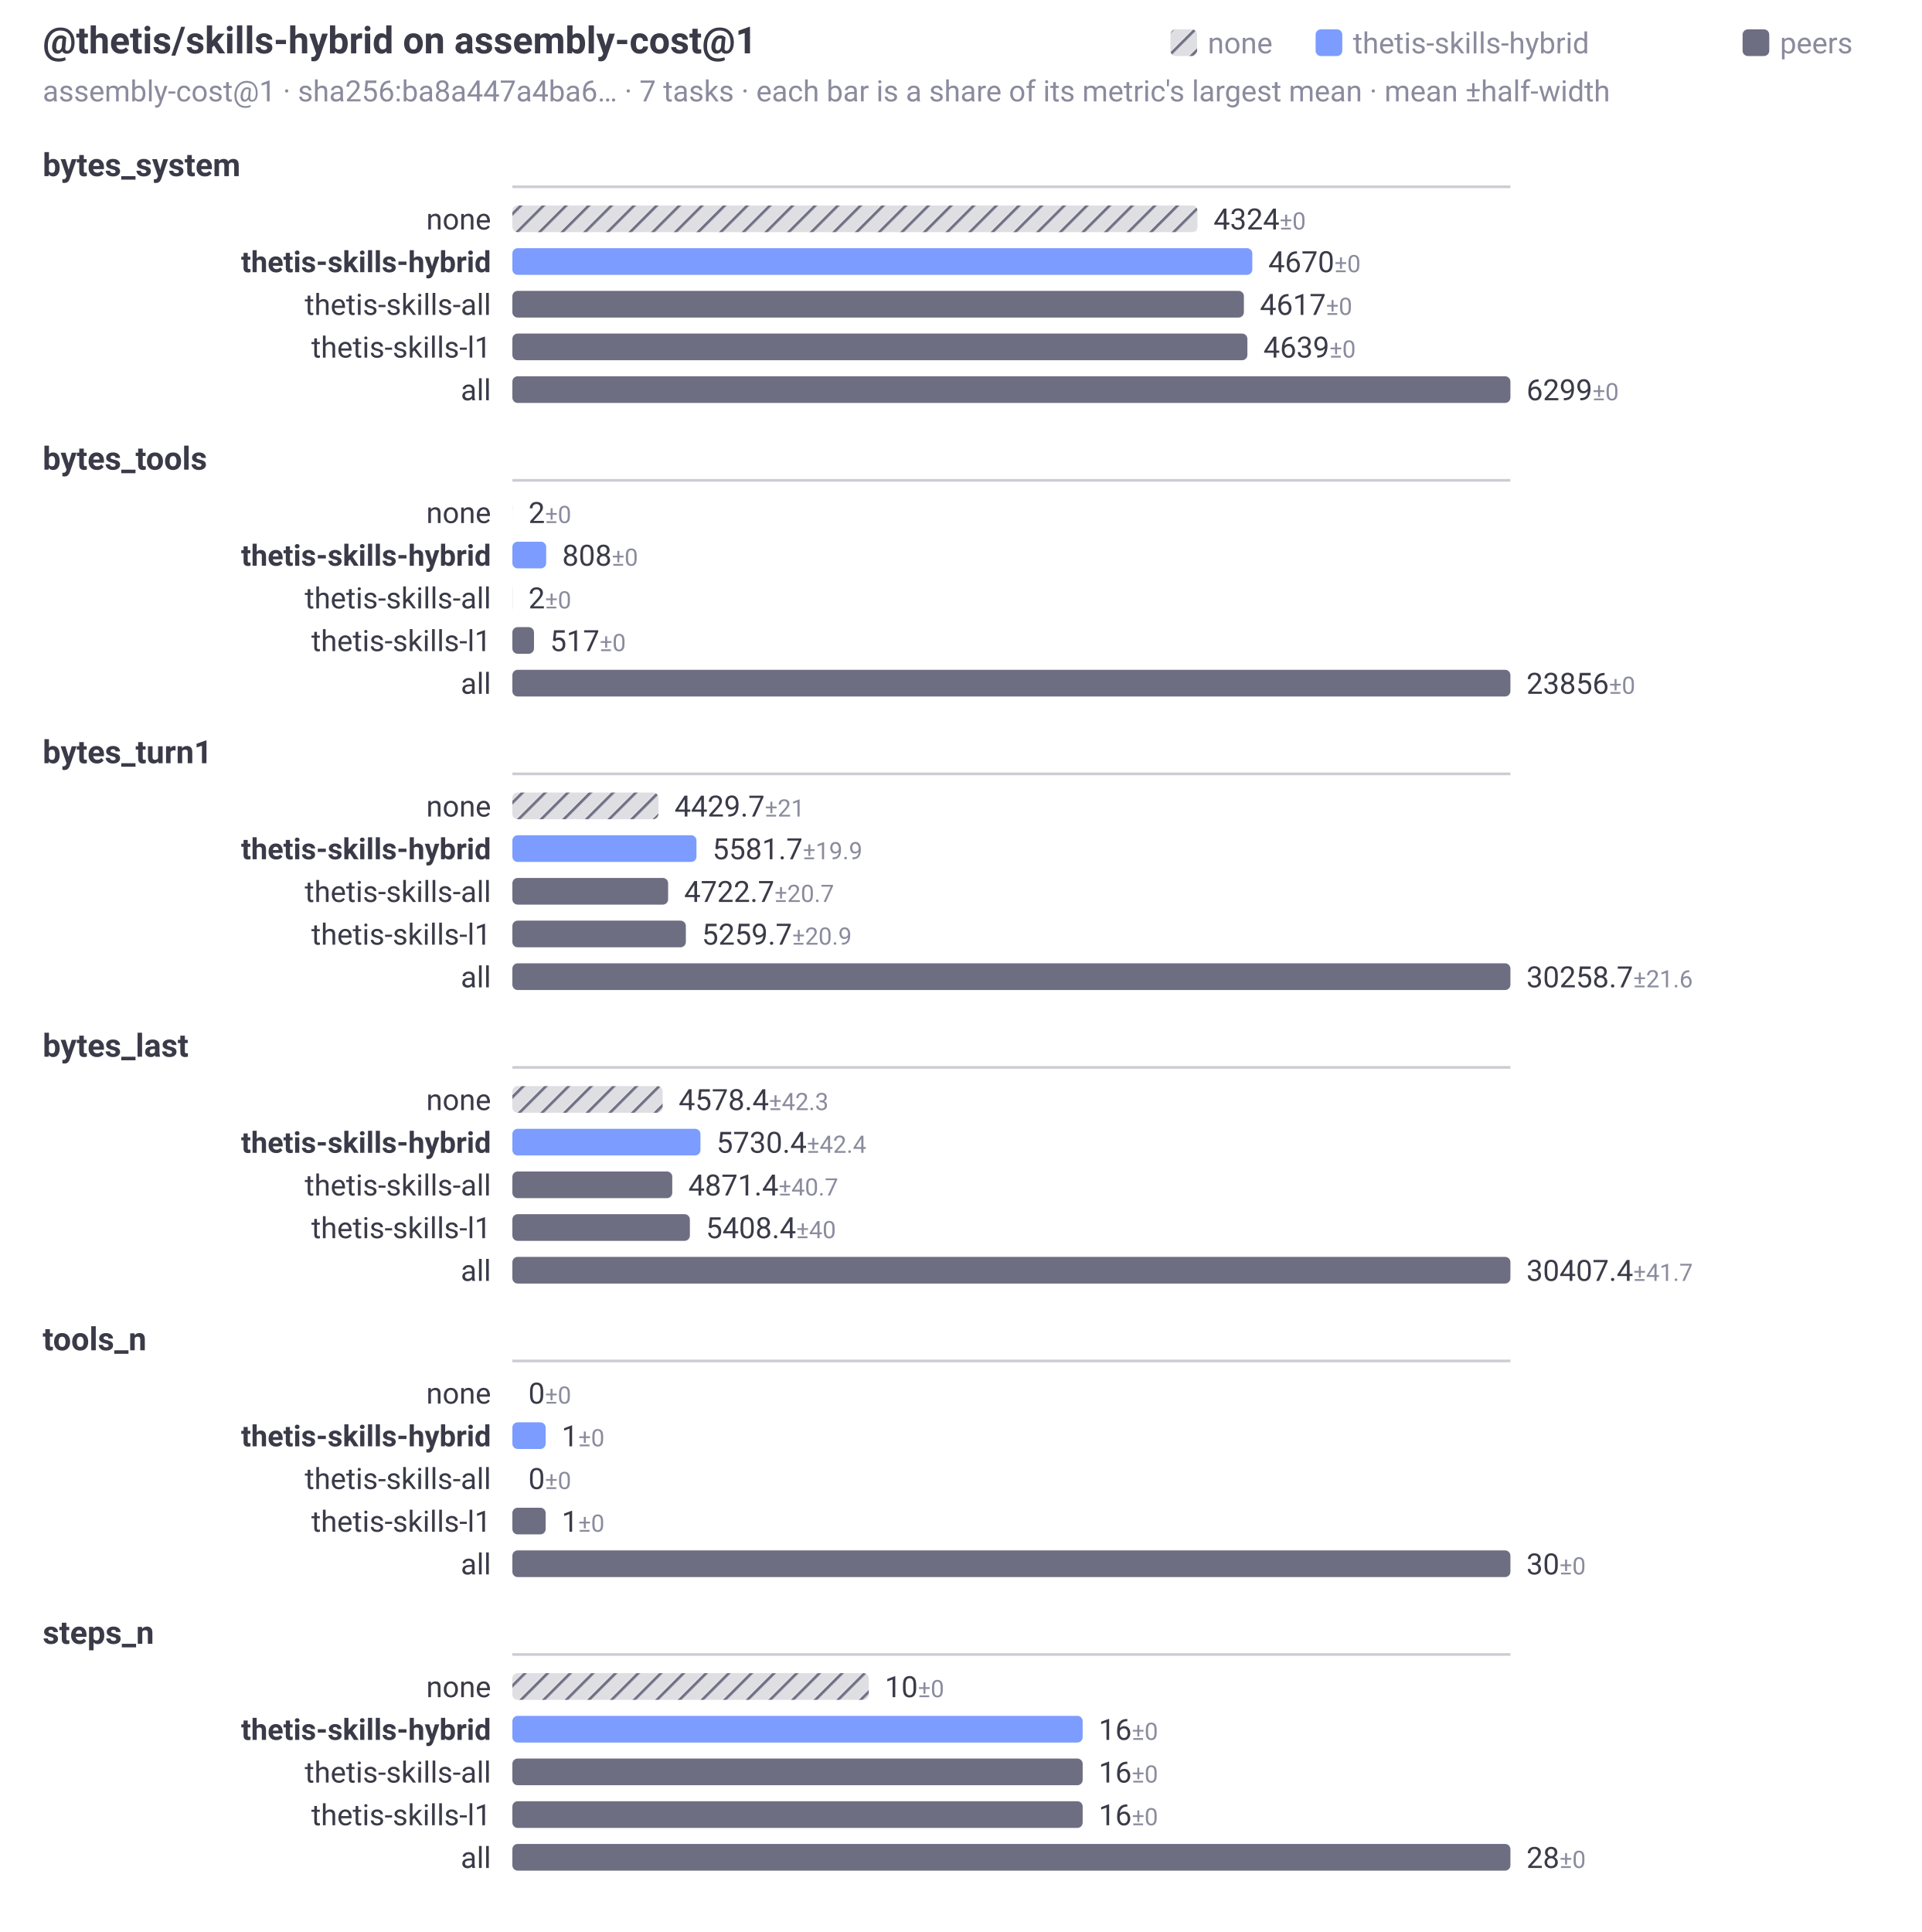
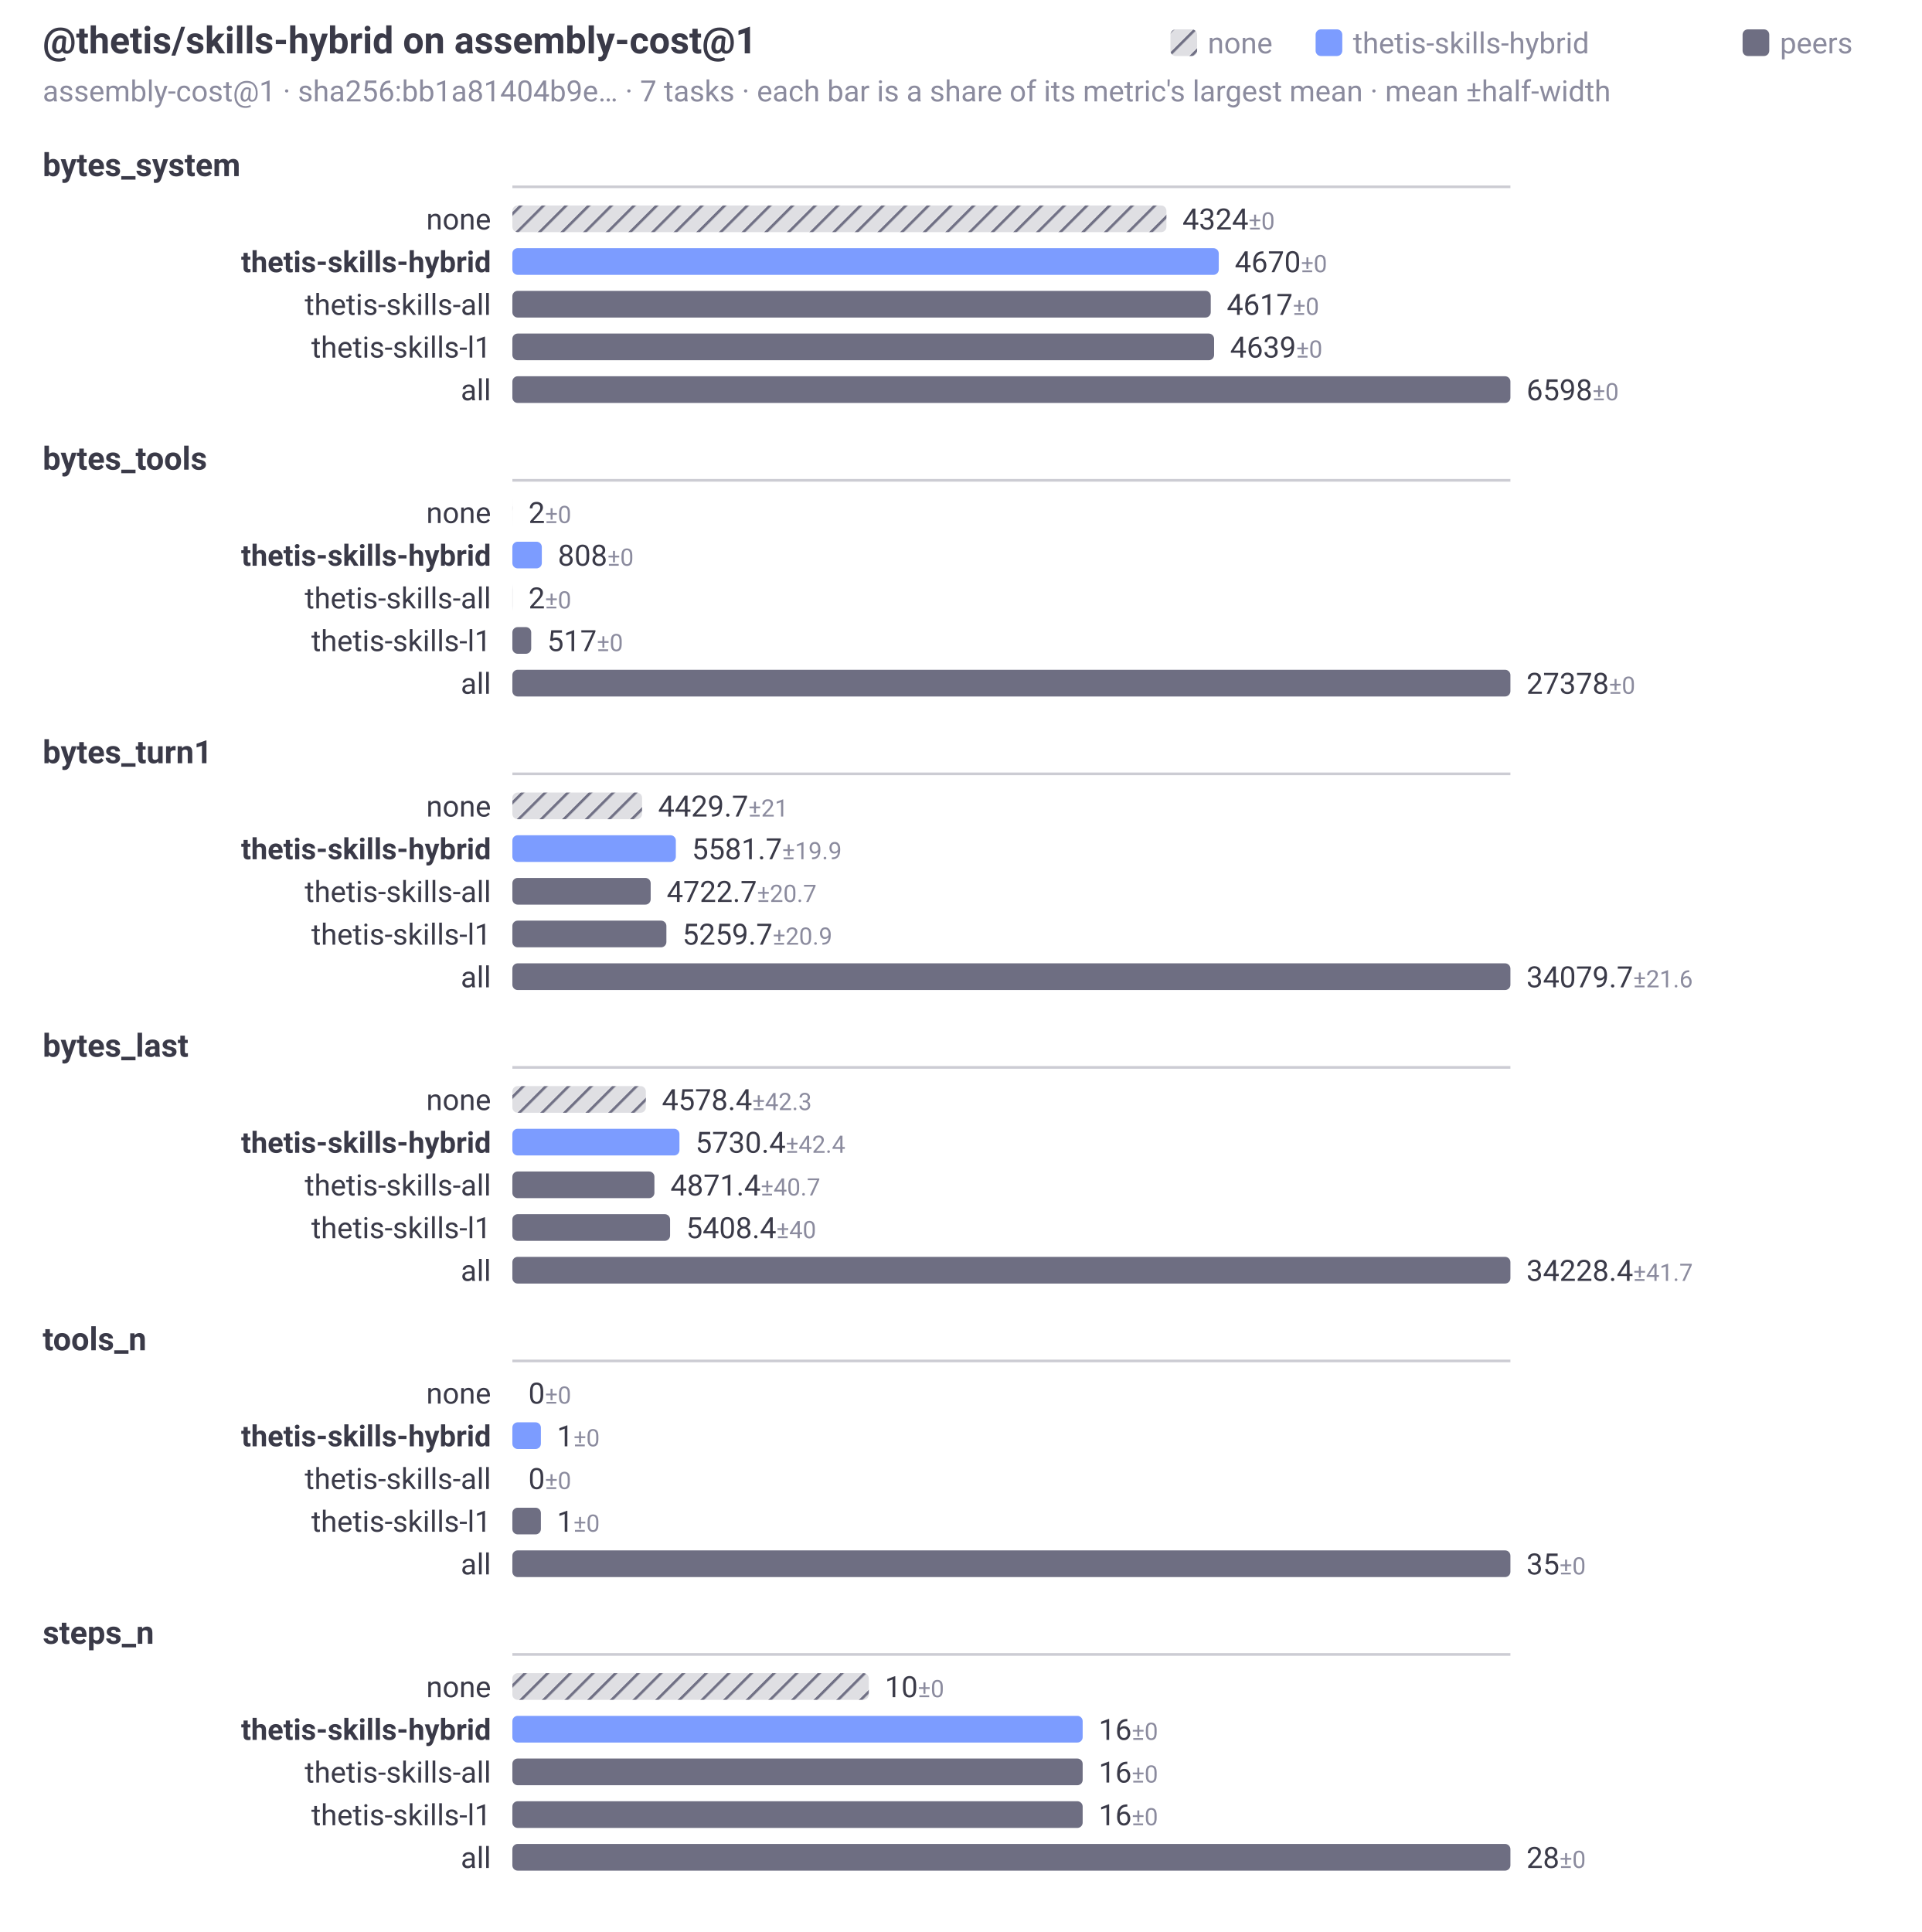
<svg xmlns="http://www.w3.org/2000/svg" width="720" height="724" viewBox="0 0 720 724" role="img" aria-labelledby="t d" font-family="system-ui, -apple-system, Segoe UI, Roboto, sans-serif">
  <style>.t{fill:#3a3a48}.f{fill:#8b8b9e}@media (prefers-color-scheme:dark){.t{fill:#d2d2dc}.f{fill:#9a9aae}}</style>
  <defs>
    <pattern id="hatch" width="6" height="6" patternUnits="userSpaceOnUse" patternTransform="rotate(45)">
      <rect width="6" height="6" fill="#6e6e82" fill-opacity="0.22" />
      <line x1="0" y1="0" x2="0" y2="6" stroke="#6e6e82" stroke-width="2" />
    </pattern>
  </defs>
  <text class="t" x="16" y="20" font-size="14" font-weight="600">@thetis/skills-hybrid on assembly-cost@1</text>
-   <text class="f" x="16" y="38" font-size="11">assembly-cost@1 · sha256:ba8a447a4ba6… · 7 tasks · each bar is a share of its metric's largest mean · mean ±half-width</text>
+   <text class="f" x="16" y="38" font-size="11">assembly-cost@1 · sha256:bb1a81404b9e… · 7 tasks · each bar is a share of its metric's largest mean · mean ±half-width</text>
  <rect x="653" y="11" width="10" height="10" rx="2" fill="#6e6e82" />
  <text class="f" x="667" y="20" font-size="11">peers</text>
  <rect x="493" y="11" width="10" height="10" rx="2" fill="#7c9cff" />
  <text class="f" x="507" y="20" font-size="11">thetis-skills-hybrid</text>
  <rect x="438.6" y="11" width="10" height="10" rx="2" fill="url(#hatch)" />
  <text class="f" x="452.6" y="20" font-size="11">none</text>
  <text class="t" x="16" y="66" font-size="12" font-weight="600">bytes_system</text>
  <line x1="192" y1="70" x2="566" y2="70" stroke="#6e6e82" stroke-opacity="0.35" stroke-width="1" />
  <text class="t" x="184" y="86" font-size="11" text-anchor="end">none</text>
-   <rect x="192" y="77" width="256.74" height="10" rx="2" fill="url(#hatch)" />
-   <text class="t" x="454.74" y="86" font-size="11">4324<tspan class="f" font-size="9"> ±0</tspan>
+   <rect x="192" y="77" width="245.1" height="10" rx="2" fill="url(#hatch)" />
+   <text class="t" x="443.1" y="86" font-size="11">4324<tspan class="f" font-size="9"> ±0</tspan>
  </text>
  <text class="t" x="184" y="102" font-size="11" text-anchor="end" font-weight="600">thetis-skills-hybrid</text>
-   <rect x="192" y="93" width="277.28" height="10" rx="2" fill="#7c9cff" />
-   <text class="t" x="475.28" y="102" font-size="11">4670<tspan class="f" font-size="9"> ±0</tspan>
+   <rect x="192" y="93" width="264.71" height="10" rx="2" fill="#7c9cff" />
+   <text class="t" x="462.71" y="102" font-size="11">4670<tspan class="f" font-size="9"> ±0</tspan>
  </text>
  <text class="t" x="184" y="118" font-size="11" text-anchor="end">thetis-skills-all</text>
-   <rect x="192" y="109" width="274.13" height="10" rx="2" fill="#6e6e82" />
-   <text class="t" x="472.13" y="118" font-size="11">4617<tspan class="f" font-size="9"> ±0</tspan>
+   <rect x="192" y="109" width="261.71" height="10" rx="2" fill="#6e6e82" />
+   <text class="t" x="459.71" y="118" font-size="11">4617<tspan class="f" font-size="9"> ±0</tspan>
  </text>
  <text class="t" x="184" y="134" font-size="11" text-anchor="end">thetis-skills-l1</text>
-   <rect x="192" y="125" width="275.44" height="10" rx="2" fill="#6e6e82" />
-   <text class="t" x="473.44" y="134" font-size="11">4639<tspan class="f" font-size="9"> ±0</tspan>
+   <rect x="192" y="125" width="262.96" height="10" rx="2" fill="#6e6e82" />
+   <text class="t" x="460.96" y="134" font-size="11">4639<tspan class="f" font-size="9"> ±0</tspan>
  </text>
  <text class="t" x="184" y="150" font-size="11" text-anchor="end">all</text>
  <rect x="192" y="141" width="374" height="10" rx="2" fill="#6e6e82" />
-   <text class="t" x="572" y="150" font-size="11">6299<tspan class="f" font-size="9"> ±0</tspan>
+   <text class="t" x="572" y="150" font-size="11">6598<tspan class="f" font-size="9"> ±0</tspan>
  </text>
  <text class="t" x="16" y="176" font-size="12" font-weight="600">bytes_tools</text>
  <line x1="192" y1="180" x2="566" y2="180" stroke="#6e6e82" stroke-opacity="0.35" stroke-width="1" />
  <text class="t" x="184" y="196" font-size="11" text-anchor="end">none</text>
  <rect x="192" y="187" width="0.03" height="10" rx="2" fill="url(#hatch)" />
  <text class="t" x="198.03" y="196" font-size="11">2<tspan class="f" font-size="9"> ±0</tspan>
  </text>
  <text class="t" x="184" y="212" font-size="11" text-anchor="end" font-weight="600">thetis-skills-hybrid</text>
-   <rect x="192" y="203" width="12.67" height="10" rx="2" fill="#7c9cff" />
-   <text class="t" x="210.67" y="212" font-size="11">808<tspan class="f" font-size="9"> ±0</tspan>
+   <rect x="192" y="203" width="11.04" height="10" rx="2" fill="#7c9cff" />
+   <text class="t" x="209.04" y="212" font-size="11">808<tspan class="f" font-size="9"> ±0</tspan>
  </text>
  <text class="t" x="184" y="228" font-size="11" text-anchor="end">thetis-skills-all</text>
  <rect x="192" y="219" width="0.03" height="10" rx="2" fill="#6e6e82" />
  <text class="t" x="198.03" y="228" font-size="11">2<tspan class="f" font-size="9"> ±0</tspan>
  </text>
  <text class="t" x="184" y="244" font-size="11" text-anchor="end">thetis-skills-l1</text>
-   <rect x="192" y="235" width="8.11" height="10" rx="2" fill="#6e6e82" />
-   <text class="t" x="206.11" y="244" font-size="11">517<tspan class="f" font-size="9"> ±0</tspan>
+   <rect x="192" y="235" width="7.06" height="10" rx="2" fill="#6e6e82" />
+   <text class="t" x="205.06" y="244" font-size="11">517<tspan class="f" font-size="9"> ±0</tspan>
  </text>
  <text class="t" x="184" y="260" font-size="11" text-anchor="end">all</text>
  <rect x="192" y="251" width="374" height="10" rx="2" fill="#6e6e82" />
-   <text class="t" x="572" y="260" font-size="11">23856<tspan class="f" font-size="9"> ±0</tspan>
+   <text class="t" x="572" y="260" font-size="11">27378<tspan class="f" font-size="9"> ±0</tspan>
  </text>
  <text class="t" x="16" y="286" font-size="12" font-weight="600">bytes_turn1</text>
  <line x1="192" y1="290" x2="566" y2="290" stroke="#6e6e82" stroke-opacity="0.35" stroke-width="1" />
  <text class="t" x="184" y="306" font-size="11" text-anchor="end">none</text>
-   <rect x="192" y="297" width="54.75" height="10" rx="2" fill="url(#hatch)" />
-   <text class="t" x="252.75" y="306" font-size="11">4429.7<tspan class="f" font-size="9"> ±21</tspan>
+   <rect x="192" y="297" width="48.61" height="10" rx="2" fill="url(#hatch)" />
+   <text class="t" x="246.61" y="306" font-size="11">4429.7<tspan class="f" font-size="9"> ±21</tspan>
  </text>
  <text class="t" x="184" y="322" font-size="11" text-anchor="end" font-weight="600">thetis-skills-hybrid</text>
-   <rect x="192" y="313" width="68.99" height="10" rx="2" fill="#7c9cff" />
-   <text class="t" x="266.99" y="322" font-size="11">5581.7<tspan class="f" font-size="9"> ±19.9</tspan>
+   <rect x="192" y="313" width="61.26" height="10" rx="2" fill="#7c9cff" />
+   <text class="t" x="259.26" y="322" font-size="11">5581.7<tspan class="f" font-size="9"> ±19.9</tspan>
  </text>
  <text class="t" x="184" y="338" font-size="11" text-anchor="end">thetis-skills-all</text>
-   <rect x="192" y="329" width="58.37" height="10" rx="2" fill="#6e6e82" />
-   <text class="t" x="256.37" y="338" font-size="11">4722.7<tspan class="f" font-size="9"> ±20.7</tspan>
+   <rect x="192" y="329" width="51.83" height="10" rx="2" fill="#6e6e82" />
+   <text class="t" x="249.83" y="338" font-size="11">4722.7<tspan class="f" font-size="9"> ±20.7</tspan>
  </text>
  <text class="t" x="184" y="354" font-size="11" text-anchor="end">thetis-skills-l1</text>
-   <rect x="192" y="345" width="65.01" height="10" rx="2" fill="#6e6e82" />
-   <text class="t" x="263.01" y="354" font-size="11">5259.7<tspan class="f" font-size="9"> ±20.9</tspan>
+   <rect x="192" y="345" width="57.72" height="10" rx="2" fill="#6e6e82" />
+   <text class="t" x="255.72" y="354" font-size="11">5259.7<tspan class="f" font-size="9"> ±20.9</tspan>
  </text>
  <text class="t" x="184" y="370" font-size="11" text-anchor="end">all</text>
  <rect x="192" y="361" width="374" height="10" rx="2" fill="#6e6e82" />
-   <text class="t" x="572" y="370" font-size="11">30258.7<tspan class="f" font-size="9"> ±21.6</tspan>
+   <text class="t" x="572" y="370" font-size="11">34079.7<tspan class="f" font-size="9"> ±21.6</tspan>
  </text>
  <text class="t" x="16" y="396" font-size="12" font-weight="600">bytes_last</text>
  <line x1="192" y1="400" x2="566" y2="400" stroke="#6e6e82" stroke-opacity="0.35" stroke-width="1" />
  <text class="t" x="184" y="416" font-size="11" text-anchor="end">none</text>
-   <rect x="192" y="407" width="56.31" height="10" rx="2" fill="url(#hatch)" />
-   <text class="t" x="254.31" y="416" font-size="11">4578.4<tspan class="f" font-size="9"> ±42.3</tspan>
+   <rect x="192" y="407" width="50.03" height="10" rx="2" fill="url(#hatch)" />
+   <text class="t" x="248.03" y="416" font-size="11">4578.4<tspan class="f" font-size="9"> ±42.3</tspan>
  </text>
  <text class="t" x="184" y="432" font-size="11" text-anchor="end" font-weight="600">thetis-skills-hybrid</text>
-   <rect x="192" y="423" width="70.48" height="10" rx="2" fill="#7c9cff" />
-   <text class="t" x="268.48" y="432" font-size="11">5730.4<tspan class="f" font-size="9"> ±42.4</tspan>
+   <rect x="192" y="423" width="62.61" height="10" rx="2" fill="#7c9cff" />
+   <text class="t" x="260.61" y="432" font-size="11">5730.4<tspan class="f" font-size="9"> ±42.4</tspan>
  </text>
  <text class="t" x="184" y="448" font-size="11" text-anchor="end">thetis-skills-all</text>
-   <rect x="192" y="439" width="59.92" height="10" rx="2" fill="#6e6e82" />
-   <text class="t" x="257.92" y="448" font-size="11">4871.4<tspan class="f" font-size="9"> ±40.7</tspan>
+   <rect x="192" y="439" width="53.23" height="10" rx="2" fill="#6e6e82" />
+   <text class="t" x="251.23" y="448" font-size="11">4871.4<tspan class="f" font-size="9"> ±40.7</tspan>
  </text>
  <text class="t" x="184" y="464" font-size="11" text-anchor="end">thetis-skills-l1</text>
-   <rect x="192" y="455" width="66.52" height="10" rx="2" fill="#6e6e82" />
-   <text class="t" x="264.52" y="464" font-size="11">5408.4<tspan class="f" font-size="9"> ±40</tspan>
+   <rect x="192" y="455" width="59.1" height="10" rx="2" fill="#6e6e82" />
+   <text class="t" x="257.1" y="464" font-size="11">5408.4<tspan class="f" font-size="9"> ±40</tspan>
  </text>
  <text class="t" x="184" y="480" font-size="11" text-anchor="end">all</text>
  <rect x="192" y="471" width="374" height="10" rx="2" fill="#6e6e82" />
-   <text class="t" x="572" y="480" font-size="11">30407.4<tspan class="f" font-size="9"> ±41.7</tspan>
+   <text class="t" x="572" y="480" font-size="11">34228.4<tspan class="f" font-size="9"> ±41.7</tspan>
  </text>
  <text class="t" x="16" y="506" font-size="12" font-weight="600">tools_n</text>
  <line x1="192" y1="510" x2="566" y2="510" stroke="#6e6e82" stroke-opacity="0.35" stroke-width="1" />
  <text class="t" x="184" y="526" font-size="11" text-anchor="end">none</text>
  <rect x="192" y="517" width="0" height="10" rx="2" fill="url(#hatch)" />
  <text class="t" x="198" y="526" font-size="11">0<tspan class="f" font-size="9"> ±0</tspan>
  </text>
  <text class="t" x="184" y="542" font-size="11" text-anchor="end" font-weight="600">thetis-skills-hybrid</text>
-   <rect x="192" y="533" width="12.47" height="10" rx="2" fill="#7c9cff" />
-   <text class="t" x="210.47" y="542" font-size="11">1<tspan class="f" font-size="9"> ±0</tspan>
+   <rect x="192" y="533" width="10.69" height="10" rx="2" fill="#7c9cff" />
+   <text class="t" x="208.69" y="542" font-size="11">1<tspan class="f" font-size="9"> ±0</tspan>
  </text>
  <text class="t" x="184" y="558" font-size="11" text-anchor="end">thetis-skills-all</text>
  <rect x="192" y="549" width="0" height="10" rx="2" fill="#6e6e82" />
  <text class="t" x="198" y="558" font-size="11">0<tspan class="f" font-size="9"> ±0</tspan>
  </text>
  <text class="t" x="184" y="574" font-size="11" text-anchor="end">thetis-skills-l1</text>
-   <rect x="192" y="565" width="12.47" height="10" rx="2" fill="#6e6e82" />
-   <text class="t" x="210.47" y="574" font-size="11">1<tspan class="f" font-size="9"> ±0</tspan>
+   <rect x="192" y="565" width="10.69" height="10" rx="2" fill="#6e6e82" />
+   <text class="t" x="208.69" y="574" font-size="11">1<tspan class="f" font-size="9"> ±0</tspan>
  </text>
  <text class="t" x="184" y="590" font-size="11" text-anchor="end">all</text>
  <rect x="192" y="581" width="374" height="10" rx="2" fill="#6e6e82" />
-   <text class="t" x="572" y="590" font-size="11">30<tspan class="f" font-size="9"> ±0</tspan>
+   <text class="t" x="572" y="590" font-size="11">35<tspan class="f" font-size="9"> ±0</tspan>
  </text>
  <text class="t" x="16" y="616" font-size="12" font-weight="600">steps_n</text>
  <line x1="192" y1="620" x2="566" y2="620" stroke="#6e6e82" stroke-opacity="0.35" stroke-width="1" />
  <text class="t" x="184" y="636" font-size="11" text-anchor="end">none</text>
  <rect x="192" y="627" width="133.57" height="10" rx="2" fill="url(#hatch)" />
  <text class="t" x="331.57" y="636" font-size="11">10<tspan class="f" font-size="9"> ±0</tspan>
  </text>
  <text class="t" x="184" y="652" font-size="11" text-anchor="end" font-weight="600">thetis-skills-hybrid</text>
  <rect x="192" y="643" width="213.71" height="10" rx="2" fill="#7c9cff" />
  <text class="t" x="411.71" y="652" font-size="11">16<tspan class="f" font-size="9"> ±0</tspan>
  </text>
  <text class="t" x="184" y="668" font-size="11" text-anchor="end">thetis-skills-all</text>
  <rect x="192" y="659" width="213.71" height="10" rx="2" fill="#6e6e82" />
  <text class="t" x="411.71" y="668" font-size="11">16<tspan class="f" font-size="9"> ±0</tspan>
  </text>
  <text class="t" x="184" y="684" font-size="11" text-anchor="end">thetis-skills-l1</text>
  <rect x="192" y="675" width="213.71" height="10" rx="2" fill="#6e6e82" />
  <text class="t" x="411.71" y="684" font-size="11">16<tspan class="f" font-size="9"> ±0</tspan>
  </text>
  <text class="t" x="184" y="700" font-size="11" text-anchor="end">all</text>
  <rect x="192" y="691" width="374" height="10" rx="2" fill="#6e6e82" />
  <text class="t" x="572" y="700" font-size="11">28<tspan class="f" font-size="9"> ±0</tspan>
  </text>
</svg>
